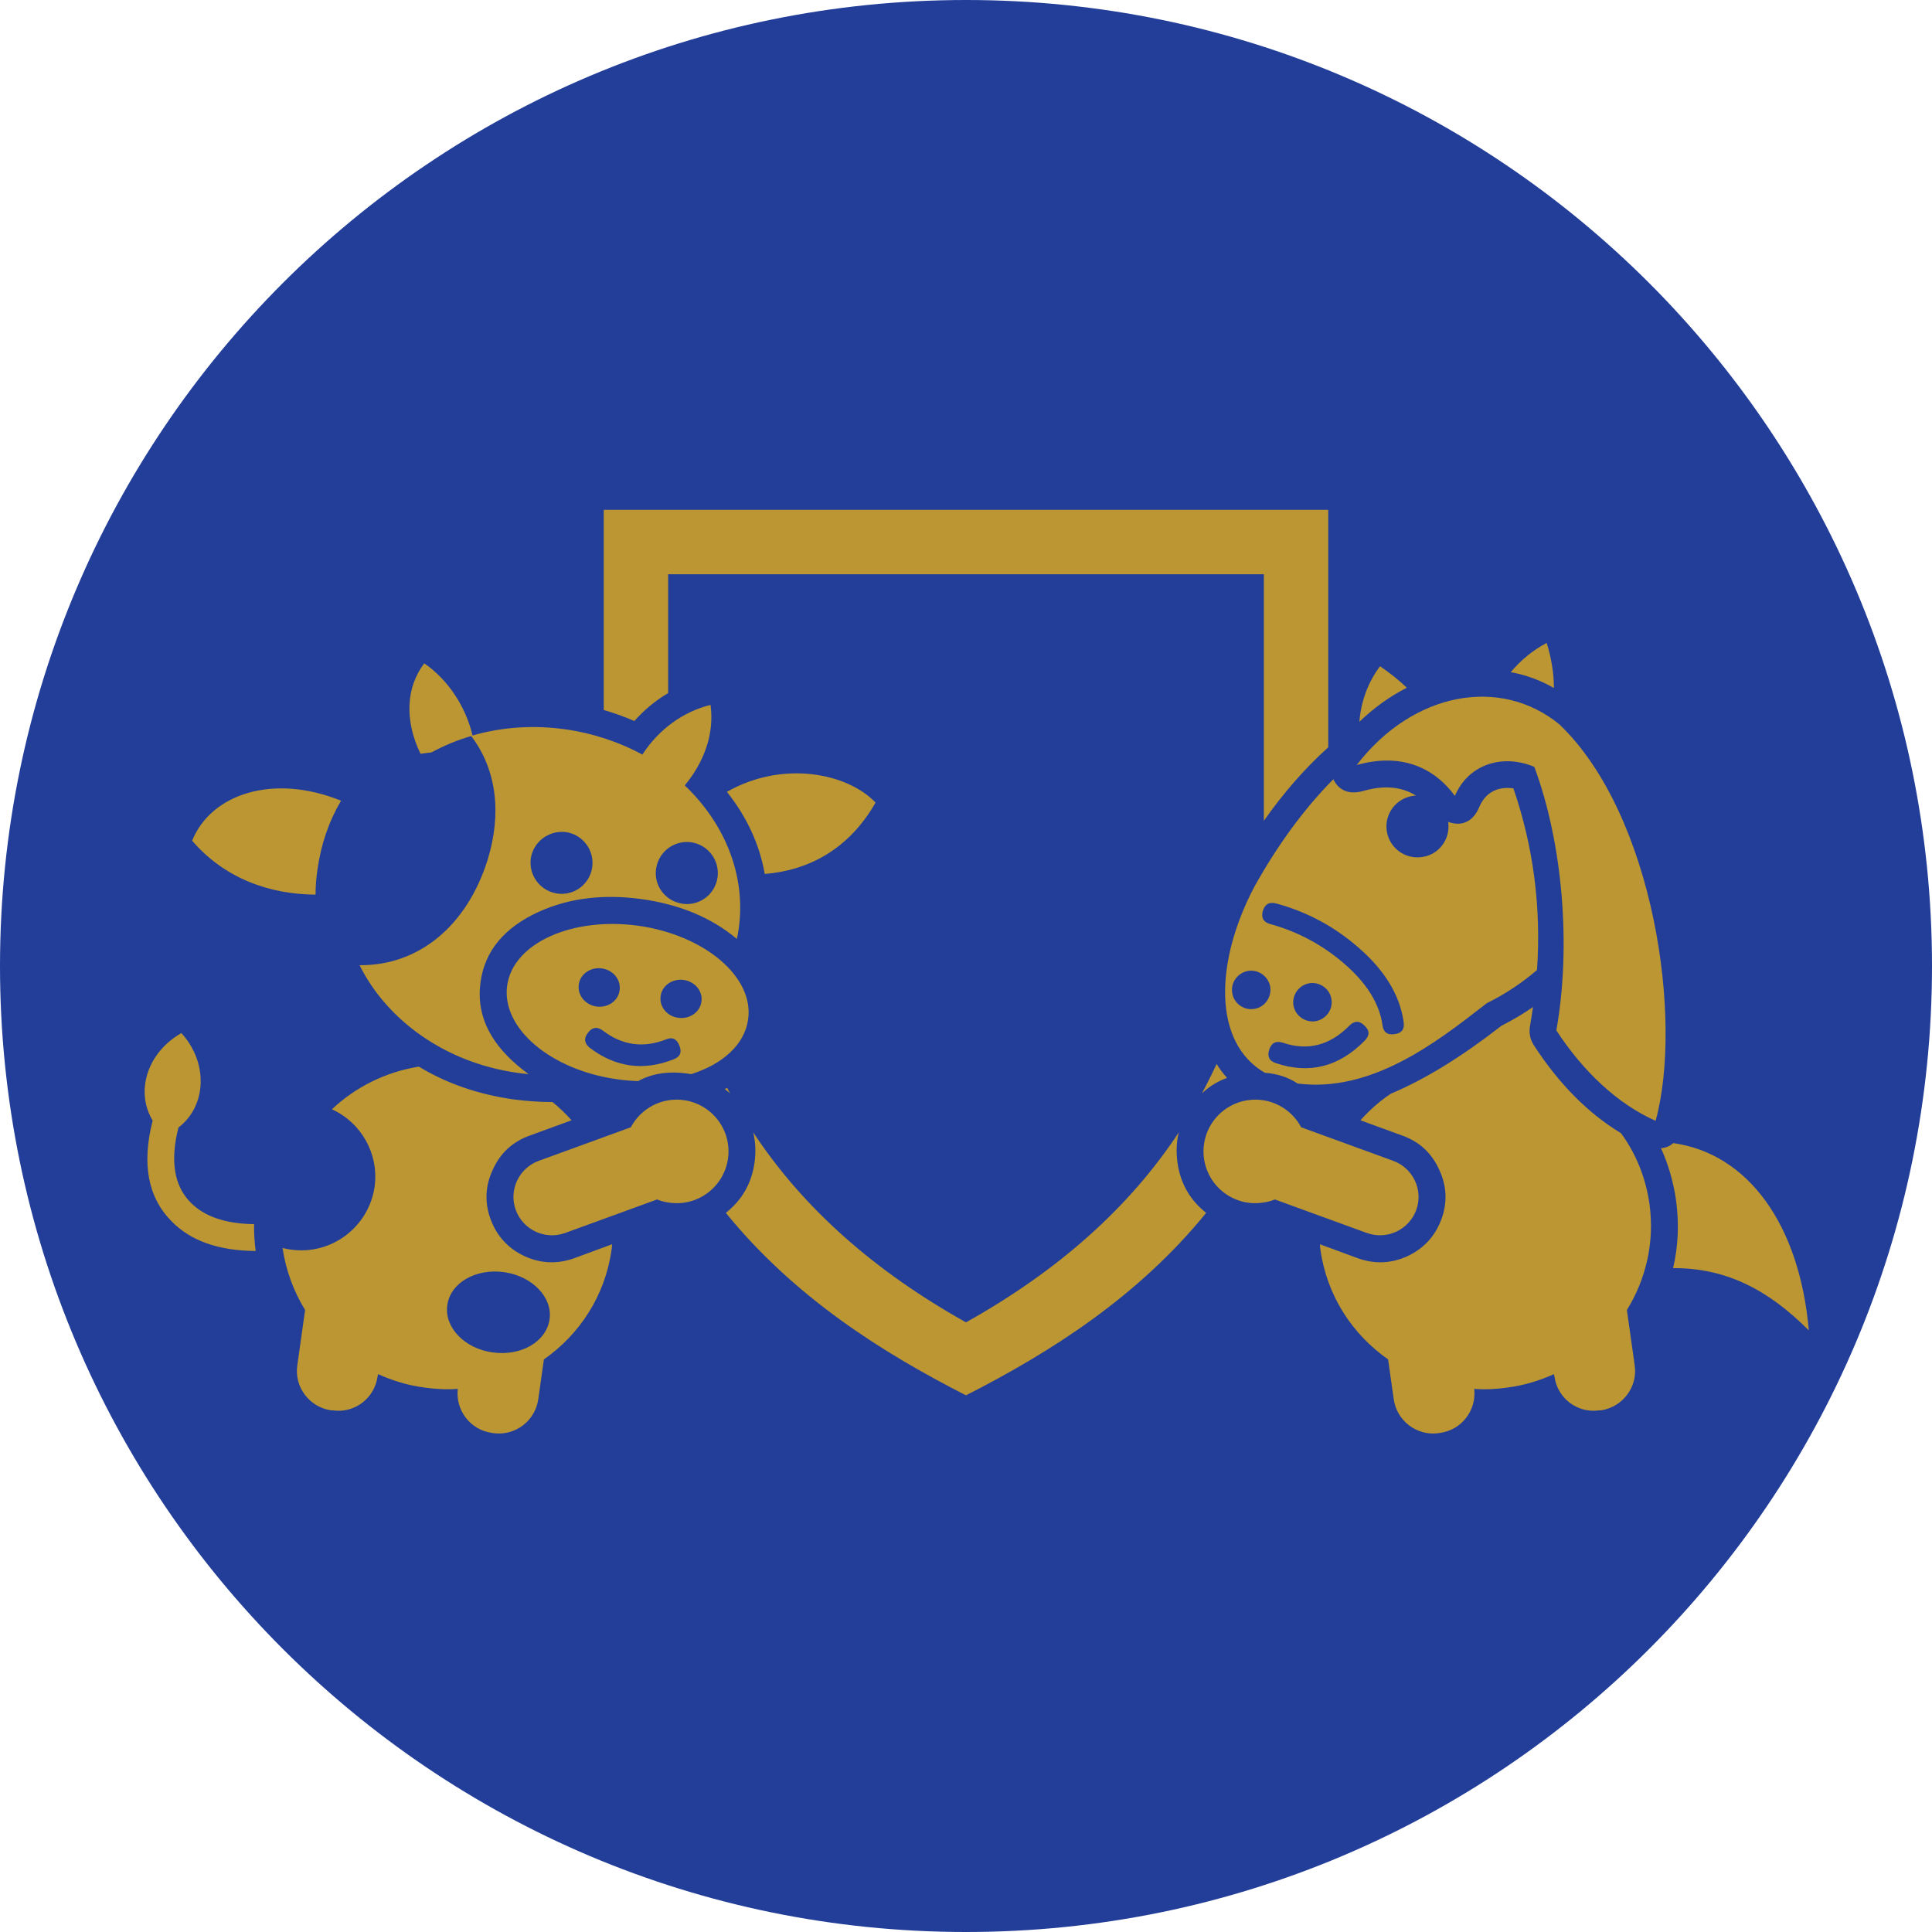
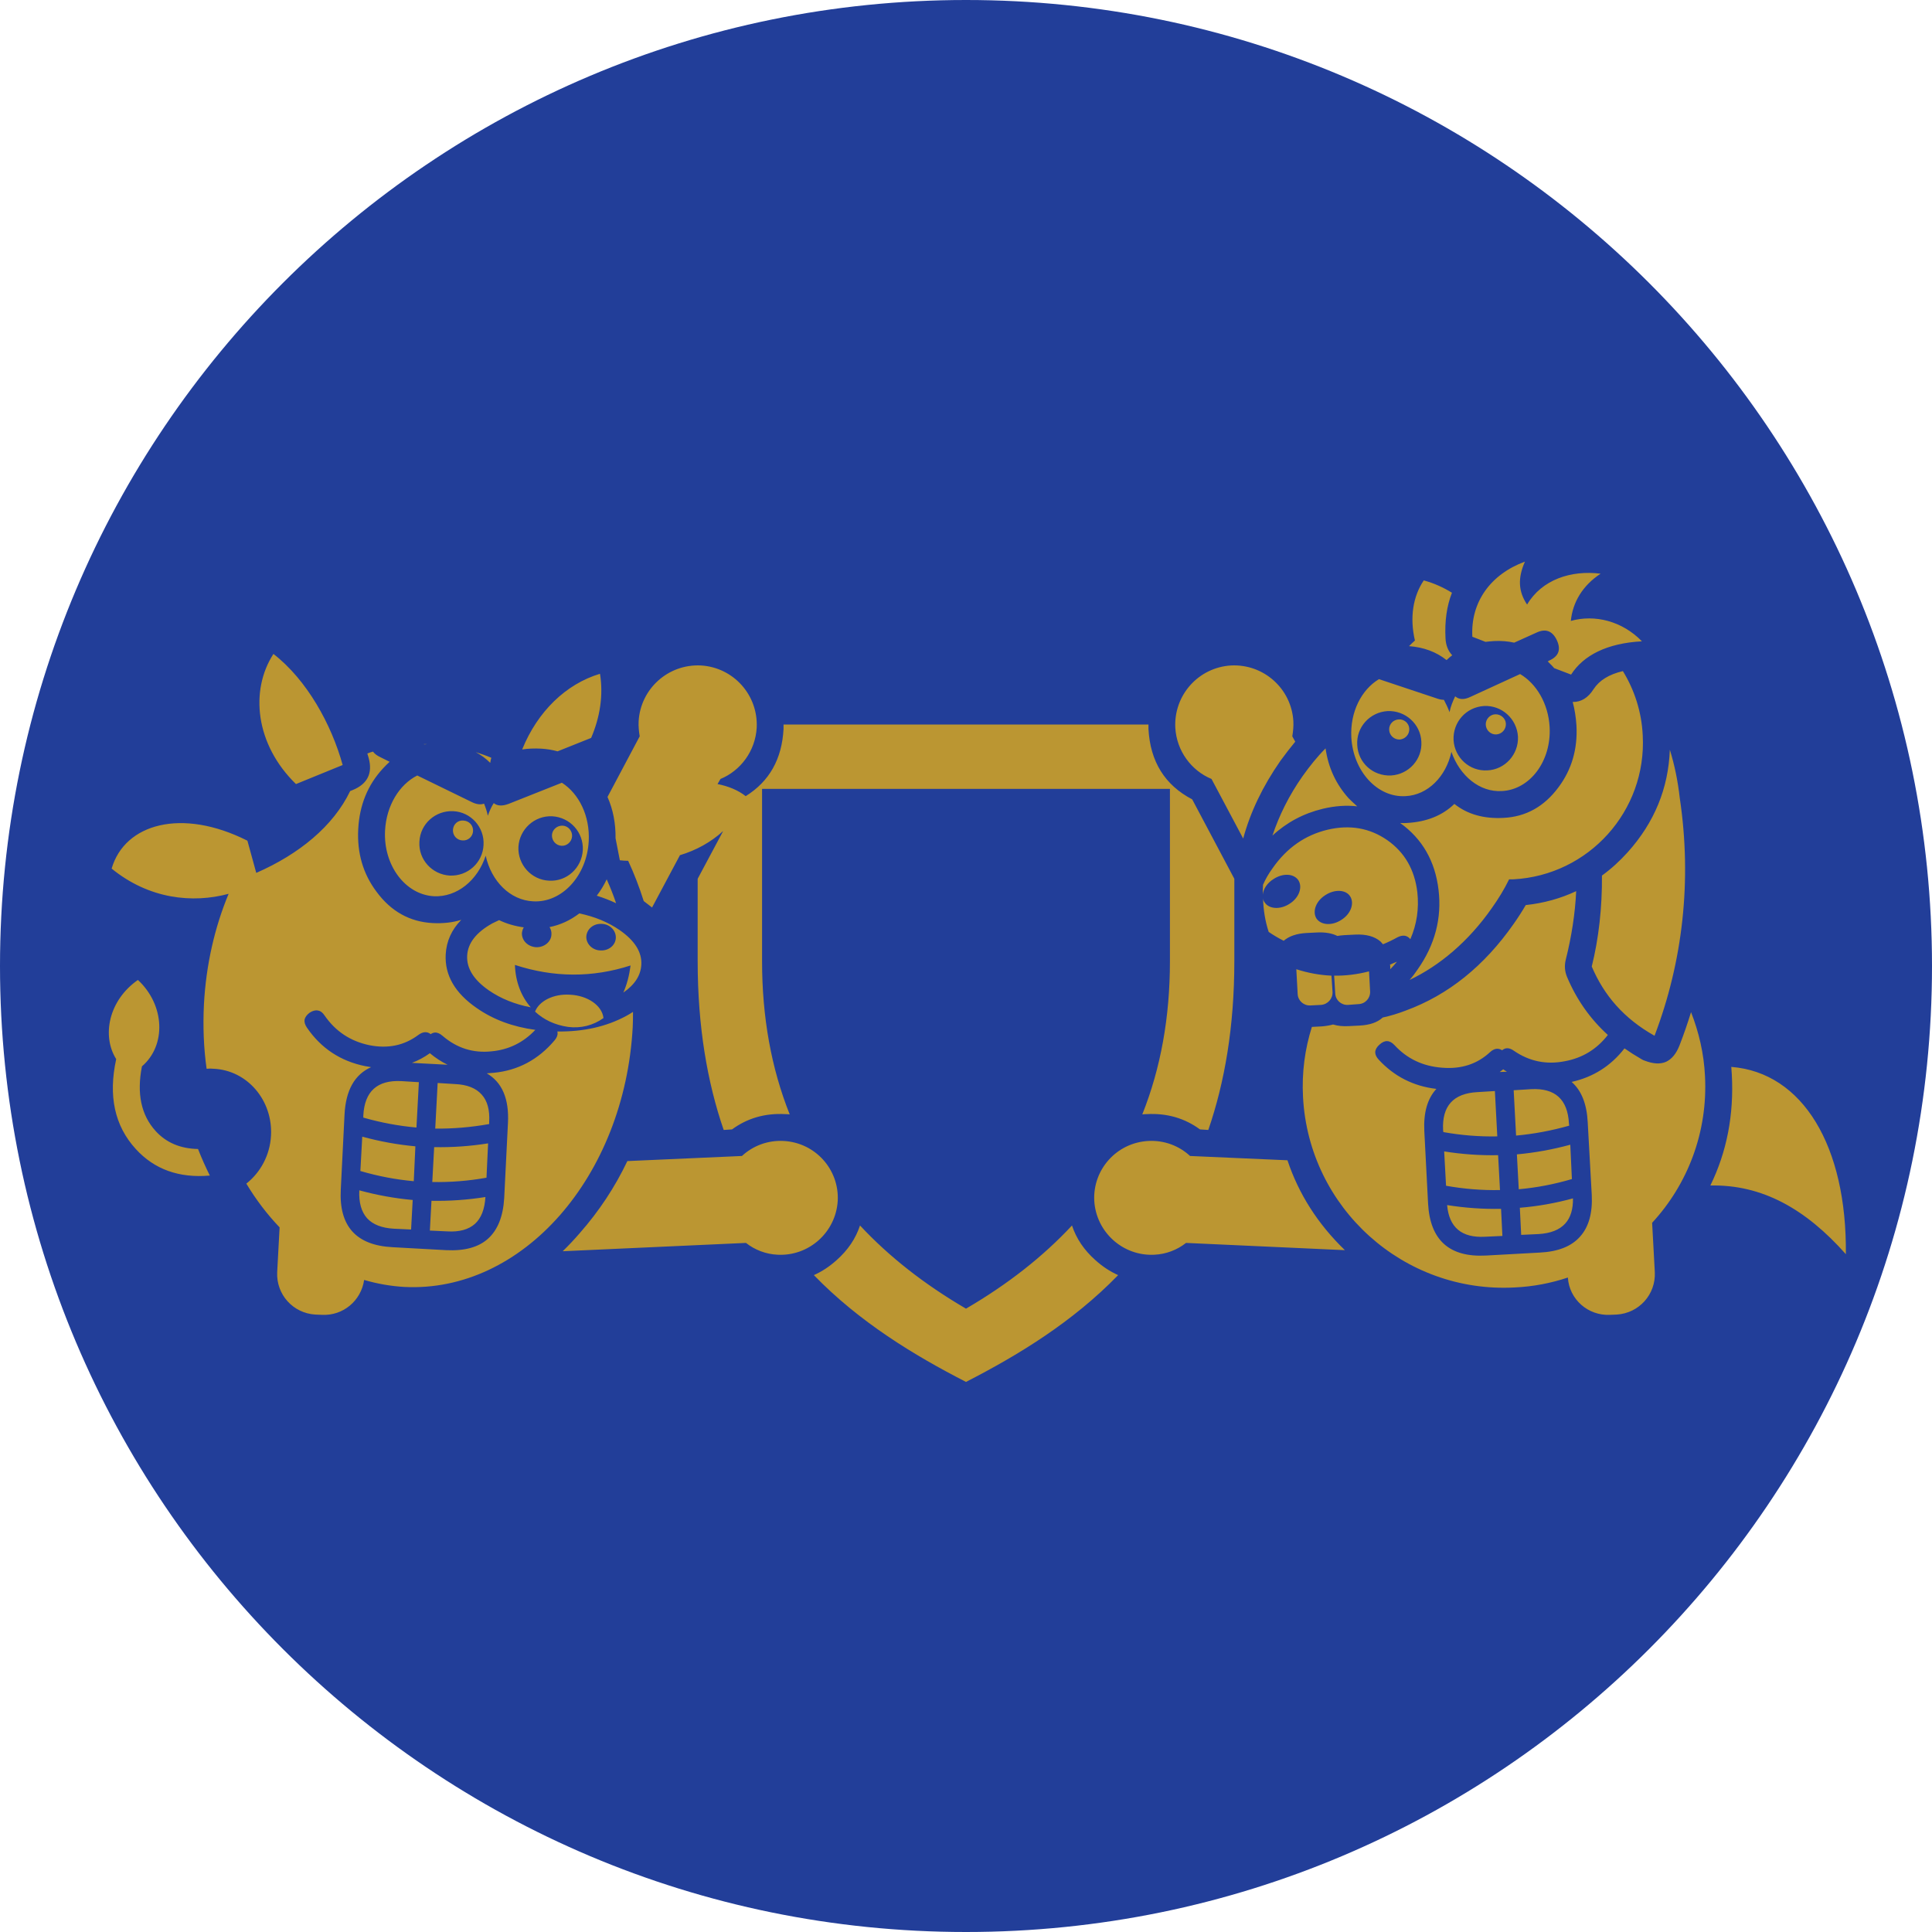
<svg xmlns="http://www.w3.org/2000/svg" viewBox="18 18 72 72">
  <defs>
    <clipPath id="m">
      <circle cx="54" cy="54" r="36" />
    </clipPath>
  </defs>
  <g clip-path="url(#m)">
    <rect width="108" height="108" fill="#223E99" />
-     <path fill="#BB9632" d="M79.47 62.86C79.67 64.29 79.34 65.67 78.63 66.82L78.92 68.88C79.04 69.69 78.47 70.44 77.66 70.56L77.6 70.56C76.79 70.68 76.04 70.11 75.93 69.3L75.91 69.21C75.38 69.45 74.8 69.63 74.18 69.71C73.76 69.77 73.34 69.79 72.94 69.76C73.03 70.56 72.47 71.29 71.67 71.4L71.61 71.41C70.8 71.52 70.05 70.95 69.94 70.14L69.73 68.66C68.4 67.73 67.45 66.29 67.21 64.58C67.2 64.51 67.19 64.44 67.19 64.37L68.6 64.89Q69.55 65.23 70.46 64.81Q71.37 64.38 71.72 63.43Q72.06 62.49 71.63 61.58Q71.21 60.66 70.26 60.32L68.7 59.75C69.03 59.38 69.41 59.04 69.83 58.76Q71.69 57.98 73.86 56.3L73.95 56.23Q74.58 55.91 75.13 55.53Q75.08 55.88 75.02 56.23Q74.95 56.62 75.16 56.95Q76.57 59.12 78.41 60.23C78.96 60.98 79.33 61.88 79.47 62.86ZM40.5 37L67.5 37L67.5 45.85Q66.21 47.01 65.1 48.59L65.1 39.4L42.9 39.4L42.9 43.83Q42.2 44.24 41.64 44.87Q41.09 44.63 40.5 44.46ZM71.97 48.64C71.97 48.64 71.97 48.64 71.97 48.63Q72.34 48.76 72.62 48.64Q72.95 48.51 73.14 48.05Q73.34 47.59 73.77 47.43Q74.07 47.33 74.4 47.38Q75.52 50.64 75.28 54.15C74.73 54.62 74.11 55.04 73.42 55.38C73.36 55.42 73.31 55.46 73.25 55.51C71.51 56.86 69.09 58.73 66.36 58.38Q65.83 58.03 65.14 57.98C63.2 56.87 63.26 53.86 64.75 51.04C65.58 49.55 66.56 48.18 67.69 47.04Q67.82 47.31 68.04 47.43Q68.35 47.61 68.83 47.47Q69.97 47.15 70.77 47.65C70.74 47.65 70.7 47.65 70.66 47.66C70.03 47.75 69.59 48.33 69.68 48.96C69.77 49.59 70.35 50.03 70.99 49.94C71.62 49.86 72.06 49.27 71.97 48.64ZM40.79 64.58C40.55 66.29 39.6 67.73 38.27 68.66L38.06 70.14C37.95 70.95 37.2 71.52 36.39 71.41L36.33 71.4C35.53 71.29 34.97 70.56 35.06 69.76C34.66 69.79 34.24 69.77 33.82 69.71C33.2 69.63 32.62 69.45 32.09 69.21L32.07 69.3C31.96 70.11 31.21 70.68 30.4 70.56L30.34 70.56C29.53 70.44 28.96 69.69 29.08 68.88L29.37 66.82C28.94 66.12 28.65 65.33 28.53 64.51C28.64 64.53 28.74 64.56 28.85 64.57C30.35 64.78 31.74 63.73 31.96 62.23C32.13 60.99 31.45 59.83 30.37 59.34C31.25 58.51 32.37 57.95 33.61 57.75Q35.16 58.69 37.13 58.97Q37.88 59.07 38.59 59.07C38.85 59.28 39.09 59.51 39.3 59.75L37.74 60.32Q36.79 60.66 36.37 61.58Q35.94 62.49 36.28 63.43Q36.63 64.38 37.54 64.81Q38.45 65.23 39.4 64.89L40.81 64.37C40.81 64.44 40.8 64.51 40.79 64.58ZM33.67 46.09C33.07 44.84 33.13 43.62 33.81 42.72C34.7 43.33 35.36 44.34 35.61 45.41C36.68 45.1 37.86 45.01 39.07 45.18C40.12 45.33 41.09 45.66 41.94 46.12C42.55 45.18 43.46 44.52 44.48 44.27C44.63 45.38 44.22 46.42 43.52 47.27C45 48.68 45.81 50.61 45.53 52.61C45.51 52.74 45.49 52.87 45.46 52.99Q44.05 51.81 41.93 51.51Q39.78 51.21 38.08 51.98Q36.15 52.86 35.91 54.59Q35.66 56.32 37.28 57.7Q37.48 57.87 37.7 58.03C37.56 58.02 37.42 58 37.27 57.98C34.59 57.6 32.42 56.02 31.4 53.97C33.61 53.99 35.4 52.5 36.17 50.05C36.7 48.34 36.52 46.69 35.56 45.43C35.04 45.58 34.54 45.79 34.08 46.04ZM76.12 45C79.65 48.39 80.73 56.02 79.7 59.77C78.28 59.14 77 57.93 76 56.4C76.56 53.27 76.24 49.43 75.18 46.58C74 46.08 72.72 46.48 72.22 47.66C71.4 46.55 70.16 46.06 68.56 46.51C70.67 43.77 73.93 43.2 76.12 45ZM61.93 60.2Q61.8 60.73 61.88 61.32Q62.04 62.48 62.95 63.2C60.41 66.33 57.14 68.4 54 70C50.86 68.4 47.59 66.33 45.05 63.2Q45.96 62.48 46.12 61.32Q46.2 60.73 46.07 60.2Q48.83 64.39 54 67.28Q59.17 64.39 61.93 60.2ZM45.88 55.99C45.75 56.93 44.93 57.66 43.76 58.03Q43.7 58.02 43.63 58.01Q42.56 57.86 41.78 58.29C41.52 58.28 41.26 58.26 40.99 58.22C38.51 57.87 36.68 56.31 36.9 54.73C37.12 53.15 39.31 52.16 41.79 52.5C44.27 52.85 46.11 54.42 45.88 55.99ZM69.92 61.26C70.66 61.53 71.05 62.35 70.78 63.09C70.51 63.83 69.69 64.22 68.94 63.95L65.51 62.7C65.37 62.76 65.21 62.8 65.05 62.82C63.99 62.97 63.02 62.23 62.87 61.18C62.72 60.12 63.46 59.15 64.51 59C65.34 58.88 66.12 59.31 66.49 60.01ZM38.08 61.26L41.51 60.01C41.88 59.31 42.66 58.88 43.49 59C44.54 59.15 45.28 60.12 45.13 61.18C44.98 62.23 44.01 62.97 42.95 62.82C42.79 62.8 42.63 62.76 42.49 62.7L39.06 63.95C38.31 64.22 37.49 63.83 37.22 63.09C36.95 62.35 37.34 61.53 38.08 61.26ZM80.46 62.72Q80.31 61.69 79.9 60.79Q80.17 60.77 80.36 60.6C83.13 60.99 85.06 63.61 85.41 67.58C83.91 66.08 82.35 65.25 80.35 65.26Q80.64 64.04 80.46 62.72ZM30.71 47.84Q30.03 48.99 29.83 50.41Q29.76 50.88 29.76 51.34C28.08 51.33 26.39 50.76 25.16 49.33C25.87 47.58 28.19 46.82 30.71 47.84ZM46.5 50.57Q46.21 48.92 45.09 47.51C47.16 46.33 49.57 46.8 50.63 47.91C49.63 49.66 48.12 50.44 46.5 50.57ZM27.53 64.62Q25.46 64.61 24.39 63.51Q23.07 62.17 23.69 59.76C23.05 58.71 23.45 57.25 24.76 56.5C25.78 57.62 25.69 59.23 24.65 60.02Q24.18 61.88 25.1 62.81Q25.87 63.6 27.47 63.62Q27.46 64.13 27.53 64.62ZM38.48 67.17C38.6 66.35 37.84 65.56 36.79 65.41C35.73 65.26 34.78 65.81 34.67 66.64C34.55 67.46 35.31 68.26 36.36 68.4C37.42 68.55 38.36 68 38.48 67.17ZM65.56 51.67Q65.36 51.62 65.24 51.69Q65.12 51.76 65.06 51.95Q64.96 52.34 65.35 52.44Q66.87 52.86 68.08 53.9Q69.35 54.99 69.52 56.2Q69.57 56.6 69.97 56.54Q70.37 56.49 70.31 56.09Q70.1 54.58 68.6 53.29Q67.26 52.13 65.56 51.67ZM44.74 50.7C44.83 50.07 44.39 49.48 43.76 49.39C43.13 49.3 42.54 49.74 42.45 50.38C42.36 51.01 42.8 51.59 43.44 51.68C44.07 51.77 44.65 51.33 44.74 50.7ZM40.07 50.32C40.16 49.69 39.72 49.1 39.09 49.01C38.46 48.93 37.87 49.37 37.78 50C37.7 50.63 38.14 51.21 38.77 51.3C39.4 51.39 39.98 50.95 40.07 50.32ZM65.81 56.86Q65.62 56.8 65.49 56.86Q65.36 56.93 65.3 57.12Q65.24 57.31 65.3 57.43Q65.36 57.56 65.55 57.62Q67.42 58.25 68.86 56.78Q69 56.64 69 56.5Q69 56.36 68.85 56.22Q68.57 55.94 68.29 56.22Q67.2 57.33 65.81 56.86ZM40.47 56.41Q40.31 56.29 40.17 56.31Q40.03 56.33 39.91 56.49Q39.67 56.8 39.98 57.05Q41.42 58.14 43.1 57.48Q43.47 57.34 43.32 56.97Q43.25 56.78 43.12 56.72Q42.99 56.66 42.81 56.74Q41.55 57.23 40.47 56.41ZM44.14 55.33C44.2 54.94 43.9 54.58 43.48 54.52C43.06 54.46 42.67 54.73 42.62 55.12C42.56 55.51 42.86 55.88 43.28 55.93C43.7 55.99 44.09 55.72 44.14 55.33ZM41.09 54.91C41.15 54.51 40.85 54.15 40.43 54.09C40.01 54.03 39.62 54.3 39.57 54.69C39.51 55.08 39.81 55.45 40.23 55.51C40.65 55.57 41.04 55.3 41.09 54.91ZM67.62 55.25C67.57 54.86 67.2 54.59 66.81 54.64C66.42 54.7 66.15 55.06 66.2 55.45C66.26 55.84 66.62 56.11 67.01 56.06C67.4 56 67.68 55.64 67.62 55.25ZM65.34 54.79C65.28 54.4 64.92 54.13 64.53 54.18C64.14 54.24 63.86 54.6 63.92 54.99C63.97 55.38 64.34 55.66 64.73 55.6C65.12 55.55 65.39 55.18 65.34 54.79ZM68.66 44.9C68.72 44.13 68.99 43.41 69.43 42.83Q69.99 43.21 70.43 43.63Q69.48 44.11 68.66 44.9ZM74.3 43.05C74.67 42.61 75.11 42.24 75.64 41.96C75.81 42.51 75.91 43.07 75.91 43.64Q75.14 43.2 74.3 43.05ZM63.73 58.17Q63.2 58.36 62.79 58.75Q63.08 58.21 63.34 57.65Q63.51 57.93 63.73 58.17ZM45.21 58.75Q45.11 58.66 45.01 58.59Q45.06 58.56 45.1 58.54Q45.15 58.65 45.21 58.75Z" />
+     <path fill="#BB9632" d="M41.58 56.27C41.28 61.85 37.47 66.19 33.06 65.96C32.55 65.93 32.05 65.84 31.57 65.7C31.46 66.47 30.79 67.04 30 67L29.75 66.99C28.92 66.94 28.29 66.24 28.33 65.41L28.42 63.74C27.96 63.26 27.54 62.71 27.18 62.11C27.7 61.7 28.06 61.06 28.1 60.32C28.17 59.01 27.22 57.89 25.97 57.83C25.88 57.82 25.79 57.82 25.7 57.83C25.59 57.06 25.56 56.25 25.6 55.43C25.68 53.95 26 52.56 26.52 51.31C25.18 51.67 23.56 51.51 22.16 50.37C22.65 48.69 24.78 48.1 27.22 49.33L27.55 50.53C29.15 49.83 30.42 48.79 31.05 47.48L31.15 47.44Q31.97 47.1 31.74 46.25Q31.71 46.16 31.69 46.08C31.76 46.05 31.83 46.03 31.9 46.01Q31.99 46.13 32.16 46.21L32.52 46.39Q32.39 46.51 32.27 46.64Q31.42 47.56 31.35 48.9Q31.28 50.23 32.03 51.23Q32.84 52.33 34.12 52.4Q34.71 52.43 35.19 52.28Q34.65 52.83 34.61 53.57Q34.55 54.73 35.77 55.57Q36.69 56.21 37.95 56.38Q37.28 57.09 36.32 57.18Q35.29 57.29 34.49 56.6Q34.34 56.47 34.2 56.48Q34.12 56.49 34.05 56.54Q33.85 56.38 33.59 56.57Q32.8 57.16 31.76 56.95Q30.71 56.73 30.1 55.85Q29.99 55.68 29.85 55.66Q29.71 55.63 29.54 55.74Q29.38 55.86 29.35 56Q29.33 56.14 29.44 56.3Q30.23 57.45 31.6 57.73Q31.72 57.75 31.83 57.77Q30.91 58.18 30.84 59.53L30.7 62.33Q30.59 64.38 32.64 64.48L34.63 64.59Q35.66 64.64 36.19 64.16Q36.73 63.67 36.79 62.65L36.93 59.85Q37 58.5 36.14 58Q36.27 57.99 36.4 57.98Q37.75 57.85 38.66 56.78Q38.79 56.63 38.78 56.49Q38.78 56.47 38.77 56.44Q40.23 56.46 41.34 55.86Q41.47 55.79 41.59 55.71C41.59 55.89 41.59 56.08 41.58 56.27ZM44 50.75L44.95 48.97C44.49 49.39 43.94 49.69 43.34 49.87L42.3 51.82Q42.15 51.7 41.99 51.58Q41.74 50.79 41.41 50.08C41.3 50.08 41.2 50.07 41.1 50.06L40.94 49.24Q40.95 48.4 40.64 47.7L41.84 45.44C41.81 45.26 41.79 45.07 41.8 44.88C41.87 43.67 42.9 42.74 44.12 42.8C45.33 42.87 46.26 43.9 46.2 45.12C46.15 45.99 45.6 46.72 44.85 47.03L44.74 47.22C45.15 47.3 45.51 47.45 45.79 47.67Q47.11 46.85 47.2 45.17Q47.2 45.08 47.2 45L60.8 45Q60.8 45.08 60.8 45.17Q60.9 46.99 62.43 47.79L64 50.75L64 53.82C64 56.26 63.64 58.34 63.03 60.11L62.72 60.09Q61.86 59.46 60.74 59.52Q60.66 59.52 60.57 59.53Q61.6 56.95 61.6 53.82L61.6 47.4L46.4 47.4L46.4 53.82Q46.4 56.95 47.43 59.53Q47.34 59.52 47.26 59.52Q46.14 59.46 45.28 60.09L44.97 60.11C44.36 58.34 44 56.26 44 53.82ZM81.54 58.1C81.65 60.2 80.89 62.14 79.57 63.57L79.67 65.41C79.71 66.24 79.08 66.94 78.25 66.99L78 67C77.18 67.04 76.48 66.42 76.43 65.61C75.8 65.82 75.13 65.95 74.44 65.98C70.31 66.2 66.78 63.02 66.56 58.89C66.51 57.97 66.63 57.09 66.89 56.27L67.27 56.25Q67.5 56.23 67.68 56.18Q67.94 56.26 68.27 56.24L68.67 56.22Q69.24 56.19 69.53 55.92Q69.95 55.83 70.39 55.66Q72.76 54.79 74.41 52.43Q74.65 52.09 74.86 51.73Q75.87 51.62 76.74 51.21Q76.68 52.46 76.35 53.77Q76.27 54.1 76.4 54.41Q76.93 55.67 77.92 56.57Q77.3 57.37 76.31 57.55Q75.28 57.75 74.42 57.16Q74.17 56.98 73.98 57.14Q73.76 57 73.53 57.21Q72.81 57.88 71.74 57.79Q70.67 57.71 69.97 56.95Q69.7 56.66 69.41 56.93Q69.26 57.06 69.25 57.21Q69.25 57.35 69.38 57.49Q70.25 58.43 71.53 58.58Q71.03 59.12 71.08 60.15L71.22 62.85Q71.33 64.9 73.38 64.79L75.38 64.68Q76.4 64.63 76.88 64.09Q77.37 63.55 77.32 62.53L77.17 59.83Q77.12 58.8 76.57 58.32Q77.78 58.05 78.54 57.07Q78.84 57.28 79.17 57.47Q79.23 57.51 79.3 57.53Q79.77 57.71 80.09 57.57Q80.41 57.42 80.59 56.96Q80.83 56.34 81.02 55.72C81.31 56.46 81.5 57.26 81.54 58.1ZM79.22 45.41C79.37 48.22 77.21 50.62 74.4 50.77C74.34 50.77 74.29 50.77 74.24 50.77C74.06 51.14 73.84 51.5 73.59 51.85C72.73 53.08 71.65 53.99 70.53 54.52Q70.69 54.34 70.83 54.13Q71.8 52.75 71.61 51.16Q71.42 49.56 70.18 48.67Q70.3 48.68 70.43 48.67Q71.53 48.61 72.2 47.96Q72.93 48.54 74.03 48.48Q75.28 48.42 76.08 47.34Q76.82 46.35 76.75 45.04Q76.72 44.57 76.61 44.16Q77.08 44.17 77.39 43.68Q77.71 43.19 78.48 43.01C78.91 43.71 79.18 44.53 79.22 45.41ZM38.97 64.63Q39.3 64.31 39.61 63.95Q40.69 62.72 41.38 61.27L45.65 61.08C46.06 60.7 46.61 60.49 47.2 60.52C48.38 60.58 49.28 61.58 49.22 62.75C49.15 63.92 48.15 64.82 46.98 64.76C46.54 64.74 46.13 64.58 45.8 64.32ZM59.67 65.52C57.97 67.27 55.95 68.5 54 69.5C52.05 68.5 50.03 67.27 48.33 65.52Q48.78 65.32 49.18 64.96Q49.81 64.4 50.05 63.67Q51.67 65.41 54 66.77Q56.33 65.41 57.95 63.67Q58.19 64.4 58.82 64.96Q59.22 65.32 59.67 65.52ZM65.98 61.24Q66.61 63.13 68.12 64.59L62.2 64.32C61.87 64.58 61.46 64.74 61.02 64.76C59.85 64.82 58.85 63.92 58.78 62.75C58.72 61.58 59.62 60.58 60.8 60.52C61.39 60.49 61.94 60.7 62.35 61.08ZM39.94 49.35C39.87 50.64 38.94 51.65 37.87 51.59C37.01 51.55 36.31 50.84 36.1 49.89C35.8 50.81 35.03 51.44 34.17 51.4C33.1 51.34 32.28 50.24 32.35 48.95C32.4 48.02 32.88 47.24 33.55 46.9L35.58 47.89Q35.84 48.02 36.04 47.95C36.1 48.1 36.15 48.25 36.18 48.4C36.24 48.23 36.31 48.07 36.4 47.93Q36.6 48.09 36.95 47.96L38.94 47.17C39.58 47.58 39.99 48.41 39.94 49.35ZM75.75 45.09C75.82 46.36 75.02 47.43 73.97 47.48C73.14 47.53 72.4 46.91 72.09 46.02C71.89 46.94 71.21 47.63 70.38 47.67C69.33 47.73 68.43 46.74 68.36 45.48C68.31 44.53 68.74 43.7 69.39 43.31L71.58 44.04Q71.7 44.08 71.81 44.08C71.89 44.23 71.96 44.38 72.02 44.54C72.06 44.33 72.14 44.14 72.23 43.95Q72.45 44.14 72.8 43.97L74.65 43.12C75.26 43.48 75.7 44.22 75.75 45.09ZM80.23 45.94C80.41 46.52 80.53 47.12 80.6 47.74C81.06 50.82 80.71 53.84 79.66 56.6C78.52 55.96 77.78 55.1 77.32 54.02C77.58 52.98 77.71 51.81 77.7 50.63Q78.21 50.26 78.66 49.76Q80.15 48.1 80.23 45.94ZM66.69 52.77Q66.14 52.8 65.84 53.06Q65.56 52.92 65.28 52.73C65.15 52.33 65.08 51.91 65.07 51.46C65.07 51.52 65.09 51.58 65.13 51.63C65.29 51.88 65.71 51.91 66.06 51.68C66.41 51.46 66.55 51.07 66.39 50.81C66.22 50.55 65.81 50.53 65.46 50.76C65.22 50.91 65.08 51.13 65.06 51.34C65.06 51.22 65.06 51.09 65.07 50.97Q65.21 50.65 65.43 50.35Q66.22 49.22 67.48 48.92Q68.72 48.63 69.7 49.31L69.7 49.31Q70.67 49.99 70.82 51.25Q70.92 52.17 70.56 53Q70.38 52.78 70.08 52.93Q69.81 53.08 69.54 53.19Q69.5 53.14 69.45 53.09Q69.12 52.8 68.5 52.83L68.1 52.85Q67.96 52.86 67.84 52.88Q67.54 52.73 67.09 52.75ZM82.54 58.05Q82.53 57.91 82.52 57.76C85.19 57.97 86.83 60.72 86.79 64.74C85.29 63.05 83.67 62.14 81.74 62.18Q82.66 60.3 82.54 58.05ZM64.33 49.25L63.15 47.03C62.4 46.72 61.85 45.99 61.8 45.12C61.74 43.9 62.67 42.87 63.88 42.8C65.1 42.74 66.13 43.67 66.2 44.88C66.21 45.07 66.19 45.26 66.16 45.44L66.27 45.64Q65.99 45.98 65.72 46.35Q64.73 47.77 64.33 49.25ZM41.9 53.95Q41.87 54.55 41.23 54.99C41.36 54.7 41.45 54.36 41.5 53.98Q39.36 54.67 37.19 53.96C37.21 54.58 37.42 55.13 37.78 55.54Q36.89 55.37 36.22 54.91Q35.37 54.32 35.41 53.61Q35.45 52.91 36.35 52.41Q36.47 52.35 36.6 52.29Q37.01 52.49 37.52 52.56C37.48 52.62 37.46 52.7 37.45 52.77C37.44 53.05 37.67 53.28 37.98 53.3C38.28 53.31 38.54 53.1 38.55 52.83C38.56 52.73 38.53 52.63 38.48 52.55Q39.08 52.43 39.59 52.04Q40.45 52.22 41.09 52.66Q41.94 53.25 41.9 53.95ZM72.87 41.73C72.8 40.44 73.55 39.4 74.83 38.93C74.56 39.54 74.58 40.04 74.91 40.53C75.46 39.6 76.55 39.24 77.65 39.38C76.98 39.82 76.61 40.44 76.54 41.14C77.43 40.89 78.45 41.14 79.19 41.9C77.89 41.97 77.01 42.42 76.55 43.14L75.92 42.9Q75.89 42.86 75.85 42.82Q75.76 42.73 75.68 42.65L75.73 42.62Q76 42.5 76.07 42.31Q76.14 42.12 76.02 41.86Q75.77 41.33 75.25 41.58L74.43 41.95Q74.07 41.87 73.68 41.89Q73.52 41.9 73.36 41.92ZM25.38 60.82Q25.58 61.33 25.82 61.81Q24.1 61.96 23.06 60.82Q21.88 59.53 22.33 57.47C21.78 56.59 22.06 55.27 23.14 54.52C24.15 55.46 24.2 56.96 23.29 57.74Q22.99 59.26 23.8 60.15Q24.39 60.8 25.38 60.82ZM29.03 47.22C27.51 45.74 27.31 43.73 28.19 42.37C29.44 43.34 30.35 44.99 30.77 46.51ZM40.03 45.5L38.78 46Q38.49 45.92 38.17 45.9Q37.79 45.88 37.46 45.93C38.03 44.52 39.09 43.49 40.36 43.11C40.49 43.91 40.36 44.73 40.03 45.5ZM70.97 45.64C70.94 44.98 70.37 44.47 69.71 44.5C69.05 44.54 68.54 45.1 68.58 45.76C68.61 46.43 69.17 46.93 69.84 46.9C70.5 46.86 71.01 46.3 70.97 45.64ZM74.57 45.45C74.53 44.79 73.97 44.28 73.31 44.31C72.64 44.35 72.14 44.91 72.17 45.58C72.21 46.24 72.77 46.75 73.43 46.71C74.09 46.68 74.6 46.11 74.57 45.45ZM36.02 49.49C36.06 48.83 35.55 48.26 34.89 48.23C34.23 48.2 33.66 48.7 33.63 49.37C33.59 50.03 34.1 50.59 34.76 50.63C35.43 50.66 35.99 50.15 36.02 49.49ZM39.72 49.68C39.75 49.02 39.25 48.46 38.58 48.42C37.92 48.39 37.36 48.9 37.32 49.56C37.29 50.22 37.8 50.79 38.46 50.82C39.12 50.86 39.68 50.35 39.72 49.68ZM67.4 45.89Q67.55 46.96 68.26 47.75Q68.42 47.91 68.58 48.05Q67.97 47.98 67.3 48.14Q66.22 48.4 65.42 49.14C65.67 48.39 66.04 47.64 66.54 46.93C66.81 46.55 67.09 46.2 67.4 45.89ZM72.12 42.42Q72.01 42.5 71.91 42.6Q71.33 42.14 70.51 42.08C70.58 42.01 70.65 41.94 70.73 41.87C70.53 41.01 70.66 40.22 71.06 39.63C71.43 39.73 71.79 39.89 72.11 40.09Q71.82 40.83 71.87 41.79Q71.89 42.18 72.12 42.42ZM76.48 59.95Q75.49 60.23 74.5 60.32L74.41 58.63L75.06 58.59Q76.4 58.52 76.47 59.87ZM73.06 58.7L73.71 58.66L73.8 60.35Q72.8 60.37 71.79 60.19L71.78 60.12Q71.71 58.77 73.06 58.7ZM32.96 58.29L33.61 58.33L33.52 60.02Q32.52 59.93 31.54 59.65L31.54 59.57Q31.61 58.22 32.96 58.29ZM34.31 58.36L34.96 58.4Q35.63 58.43 35.95 58.79Q36.27 59.14 36.23 59.82L36.23 59.89Q35.22 60.07 34.22 60.06ZM71.82 60.91Q72.83 61.07 73.83 61.05L73.9 62.35Q72.9 62.37 71.89 62.19ZM36.19 60.61L36.13 61.89Q35.12 62.07 34.11 62.05L34.18 60.75Q35.18 60.77 36.19 60.61ZM76.58 61.94Q75.6 62.23 74.6 62.32L74.53 61.02Q75.53 60.93 76.52 60.66ZM31.43 61.64L31.5 60.36Q32.49 60.63 33.48 60.72L33.42 62.02Q32.42 61.93 31.43 61.64ZM40.49 55.94C40.1 56.22 39.64 56.33 39.17 56.27C38.68 56.2 38.26 56 37.94 55.7C38.09 55.31 38.62 55.03 39.24 55.07C39.91 55.1 40.44 55.48 40.49 55.94ZM33.32 63.82L32.67 63.79Q32 63.75 31.68 63.4Q31.36 63.04 31.39 62.37L31.39 62.36Q32.38 62.63 33.38 62.72ZM36.09 62.61L36.09 62.61Q36.05 63.29 35.7 63.61Q35.34 63.93 34.67 63.89L34.02 63.86L34.08 62.75Q35.08 62.77 36.09 62.61ZM74.69 64.02L74.64 63.01Q75.63 62.93 76.62 62.66Q76.63 63.27 76.33 63.6Q76.01 63.95 75.34 63.99ZM71.93 62.91Q72.94 63.07 73.94 63.05L73.99 64.06L73.34 64.09Q72.04 64.16 71.93 62.91ZM66.31 54.12Q66.96 54.33 67.62 54.36L67.66 54.97C67.67 55.22 67.48 55.43 67.23 55.45L66.83 55.47C66.58 55.48 66.37 55.29 66.36 55.04L66.31 54.12ZM67.72 54.36Q68.36 54.37 69.02 54.2L69.06 54.95C69.07 55.2 68.88 55.41 68.63 55.42L68.23 55.45C67.98 55.46 67.77 55.27 67.76 55.02L67.72 54.36ZM68.32 51.41C68.16 51.15 67.74 51.13 67.39 51.36C67.04 51.58 66.9 51.97 67.06 52.23C67.23 52.48 67.64 52.51 67.99 52.28C68.34 52.06 68.48 51.67 68.32 51.41ZM40.95 52.95C40.96 52.68 40.73 52.44 40.43 52.43C40.12 52.41 39.87 52.62 39.85 52.9C39.84 53.17 40.07 53.41 40.37 53.42C40.68 53.44 40.94 53.23 40.95 52.95ZM39.32 49.16C39.31 49.37 39.13 49.53 38.93 49.52C38.72 49.51 38.56 49.33 38.57 49.12C38.58 48.92 38.76 48.76 38.97 48.77C39.17 48.78 39.33 48.96 39.32 49.16ZM35.63 48.97C35.62 49.18 35.44 49.34 35.23 49.32C35.03 49.31 34.87 49.14 34.88 48.93C34.89 48.72 35.06 48.56 35.27 48.58C35.48 48.59 35.64 48.76 35.63 48.97ZM70.52 45.16C70.53 45.37 70.37 45.54 70.17 45.56C69.96 45.57 69.78 45.41 69.77 45.2C69.76 44.99 69.92 44.82 70.13 44.81C70.33 44.8 70.51 44.95 70.52 45.16ZM74.12 44.97C74.13 45.18 73.97 45.36 73.76 45.37C73.56 45.38 73.38 45.22 73.37 45.01C73.36 44.81 73.52 44.63 73.72 44.62C73.93 44.61 74.11 44.77 74.12 44.97ZM40.24 51.38Q40.46 51.09 40.61 50.77C40.74 51.06 40.86 51.36 40.96 51.66Q40.62 51.5 40.24 51.38ZM34.68 57.68L33.35 57.61Q33.7 57.48 34.02 57.25Q34.33 57.51 34.68 57.68ZM36.27 46.43Q36.03 46.19 35.73 46.03C35.92 46.09 36.12 46.16 36.31 46.24Q36.28 46.34 36.27 46.43ZM69.8 53.95Q69.93 53.89 70.06 53.84Q69.94 53.99 69.81 54.12L69.81 54.01Q69.81 53.98 69.8 53.95ZM73.89 57.95Q73.96 57.9 74.02 57.85Q74.09 57.9 74.16 57.94ZM33.82 45.74L33.78 45.73C33.83 45.73 33.87 45.73 33.91 45.73Q33.87 45.74 33.82 45.74Z" />
  </g>
</svg>
